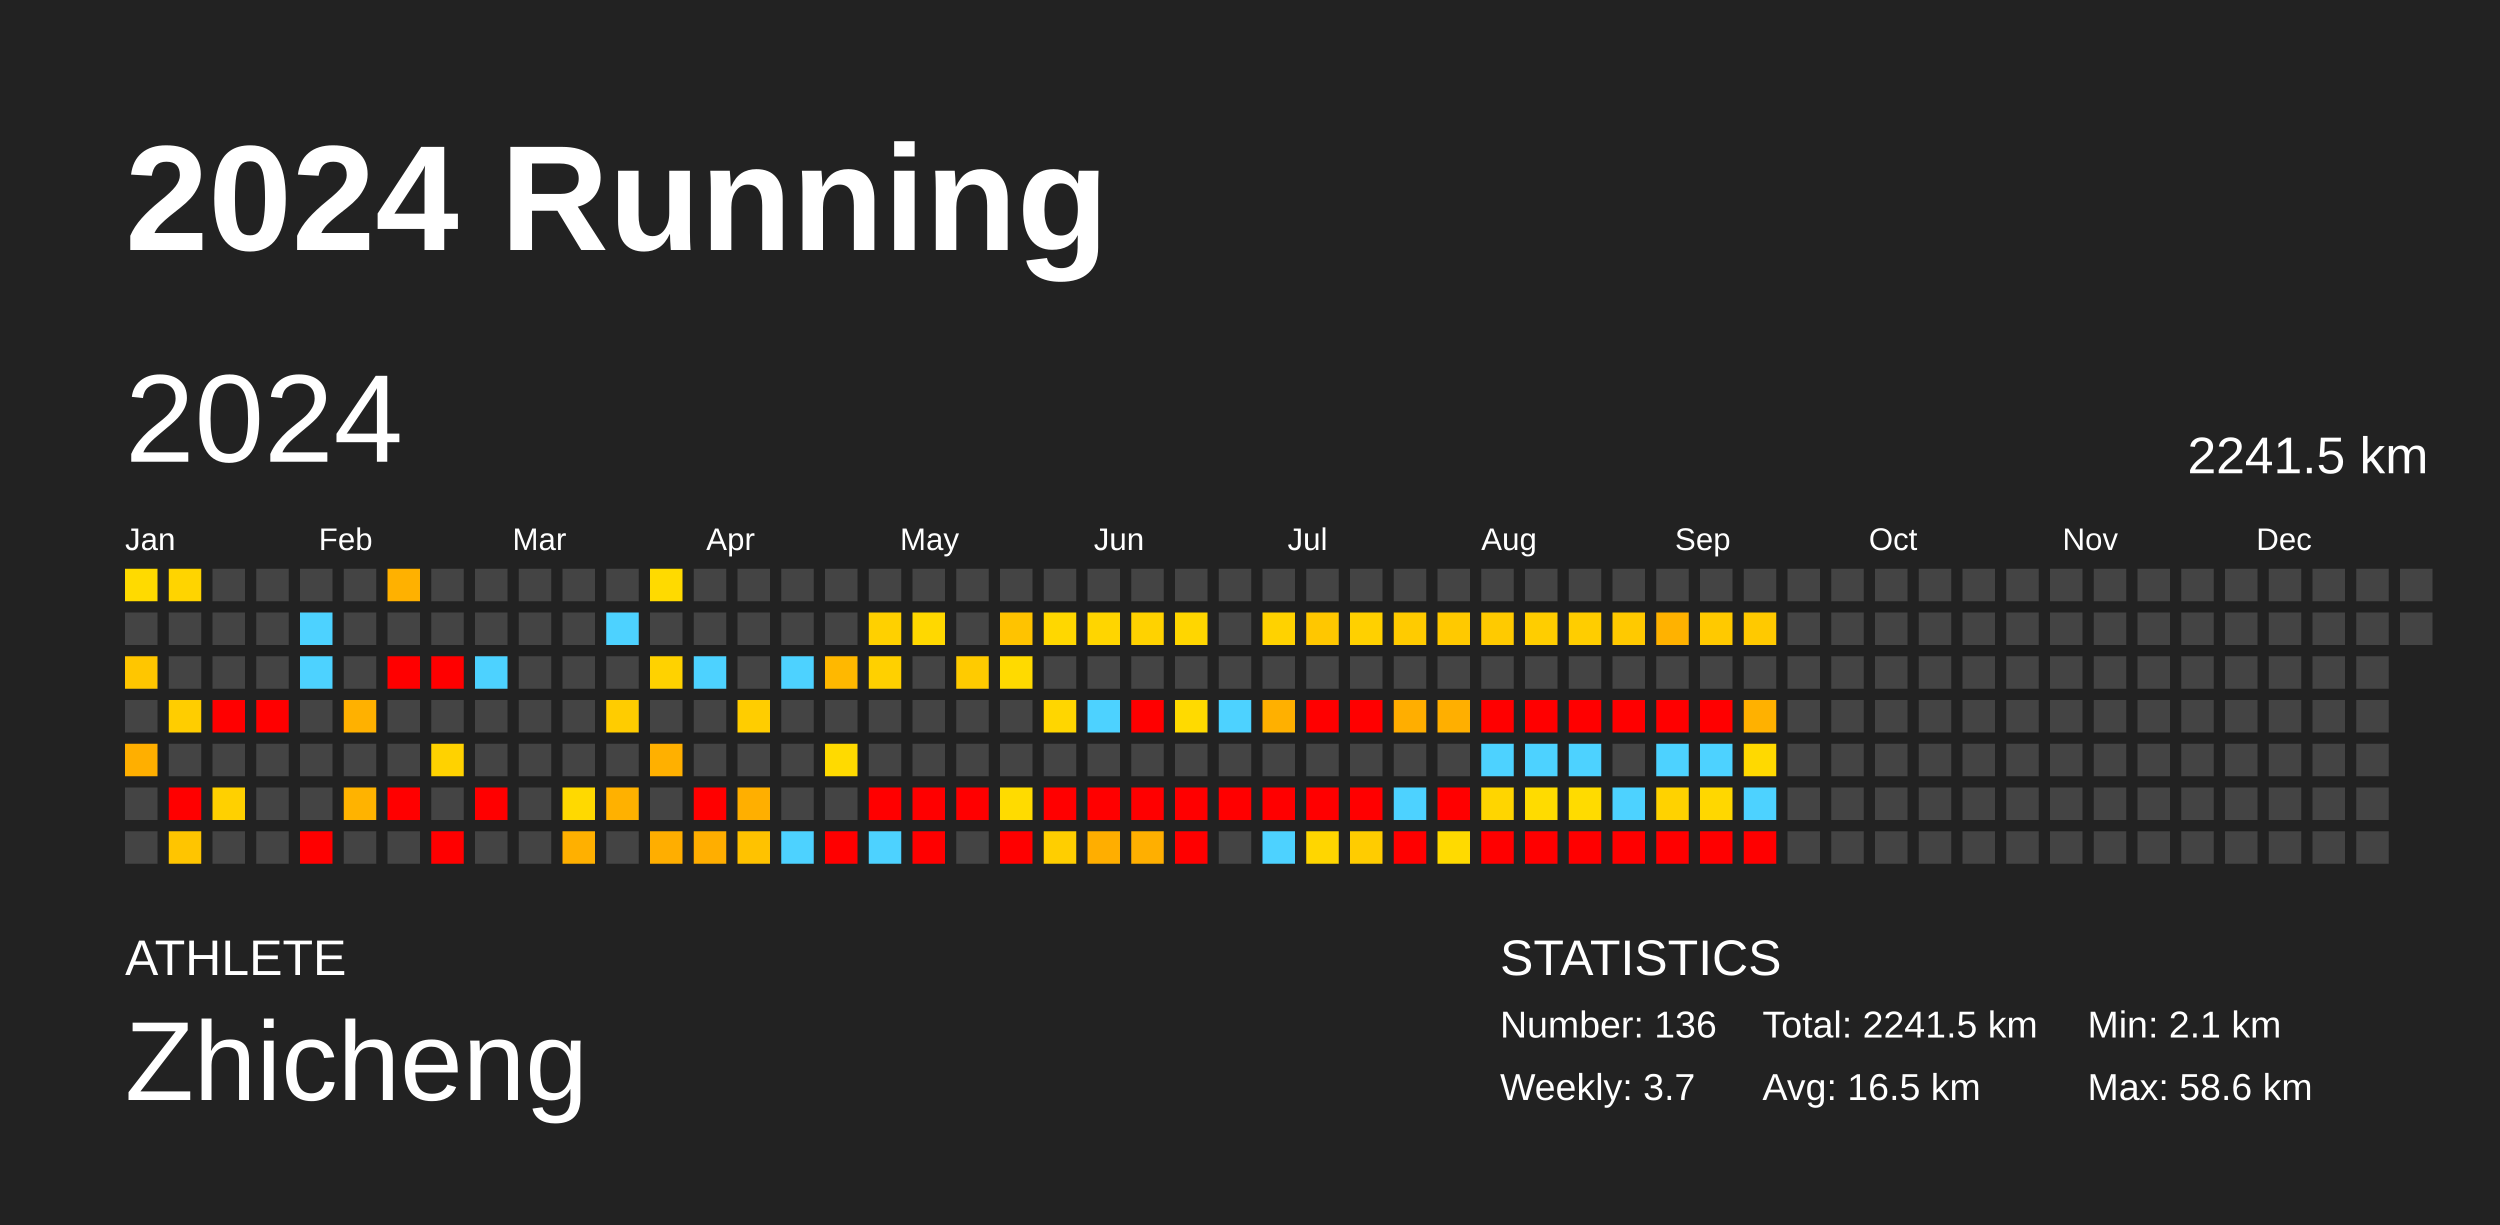
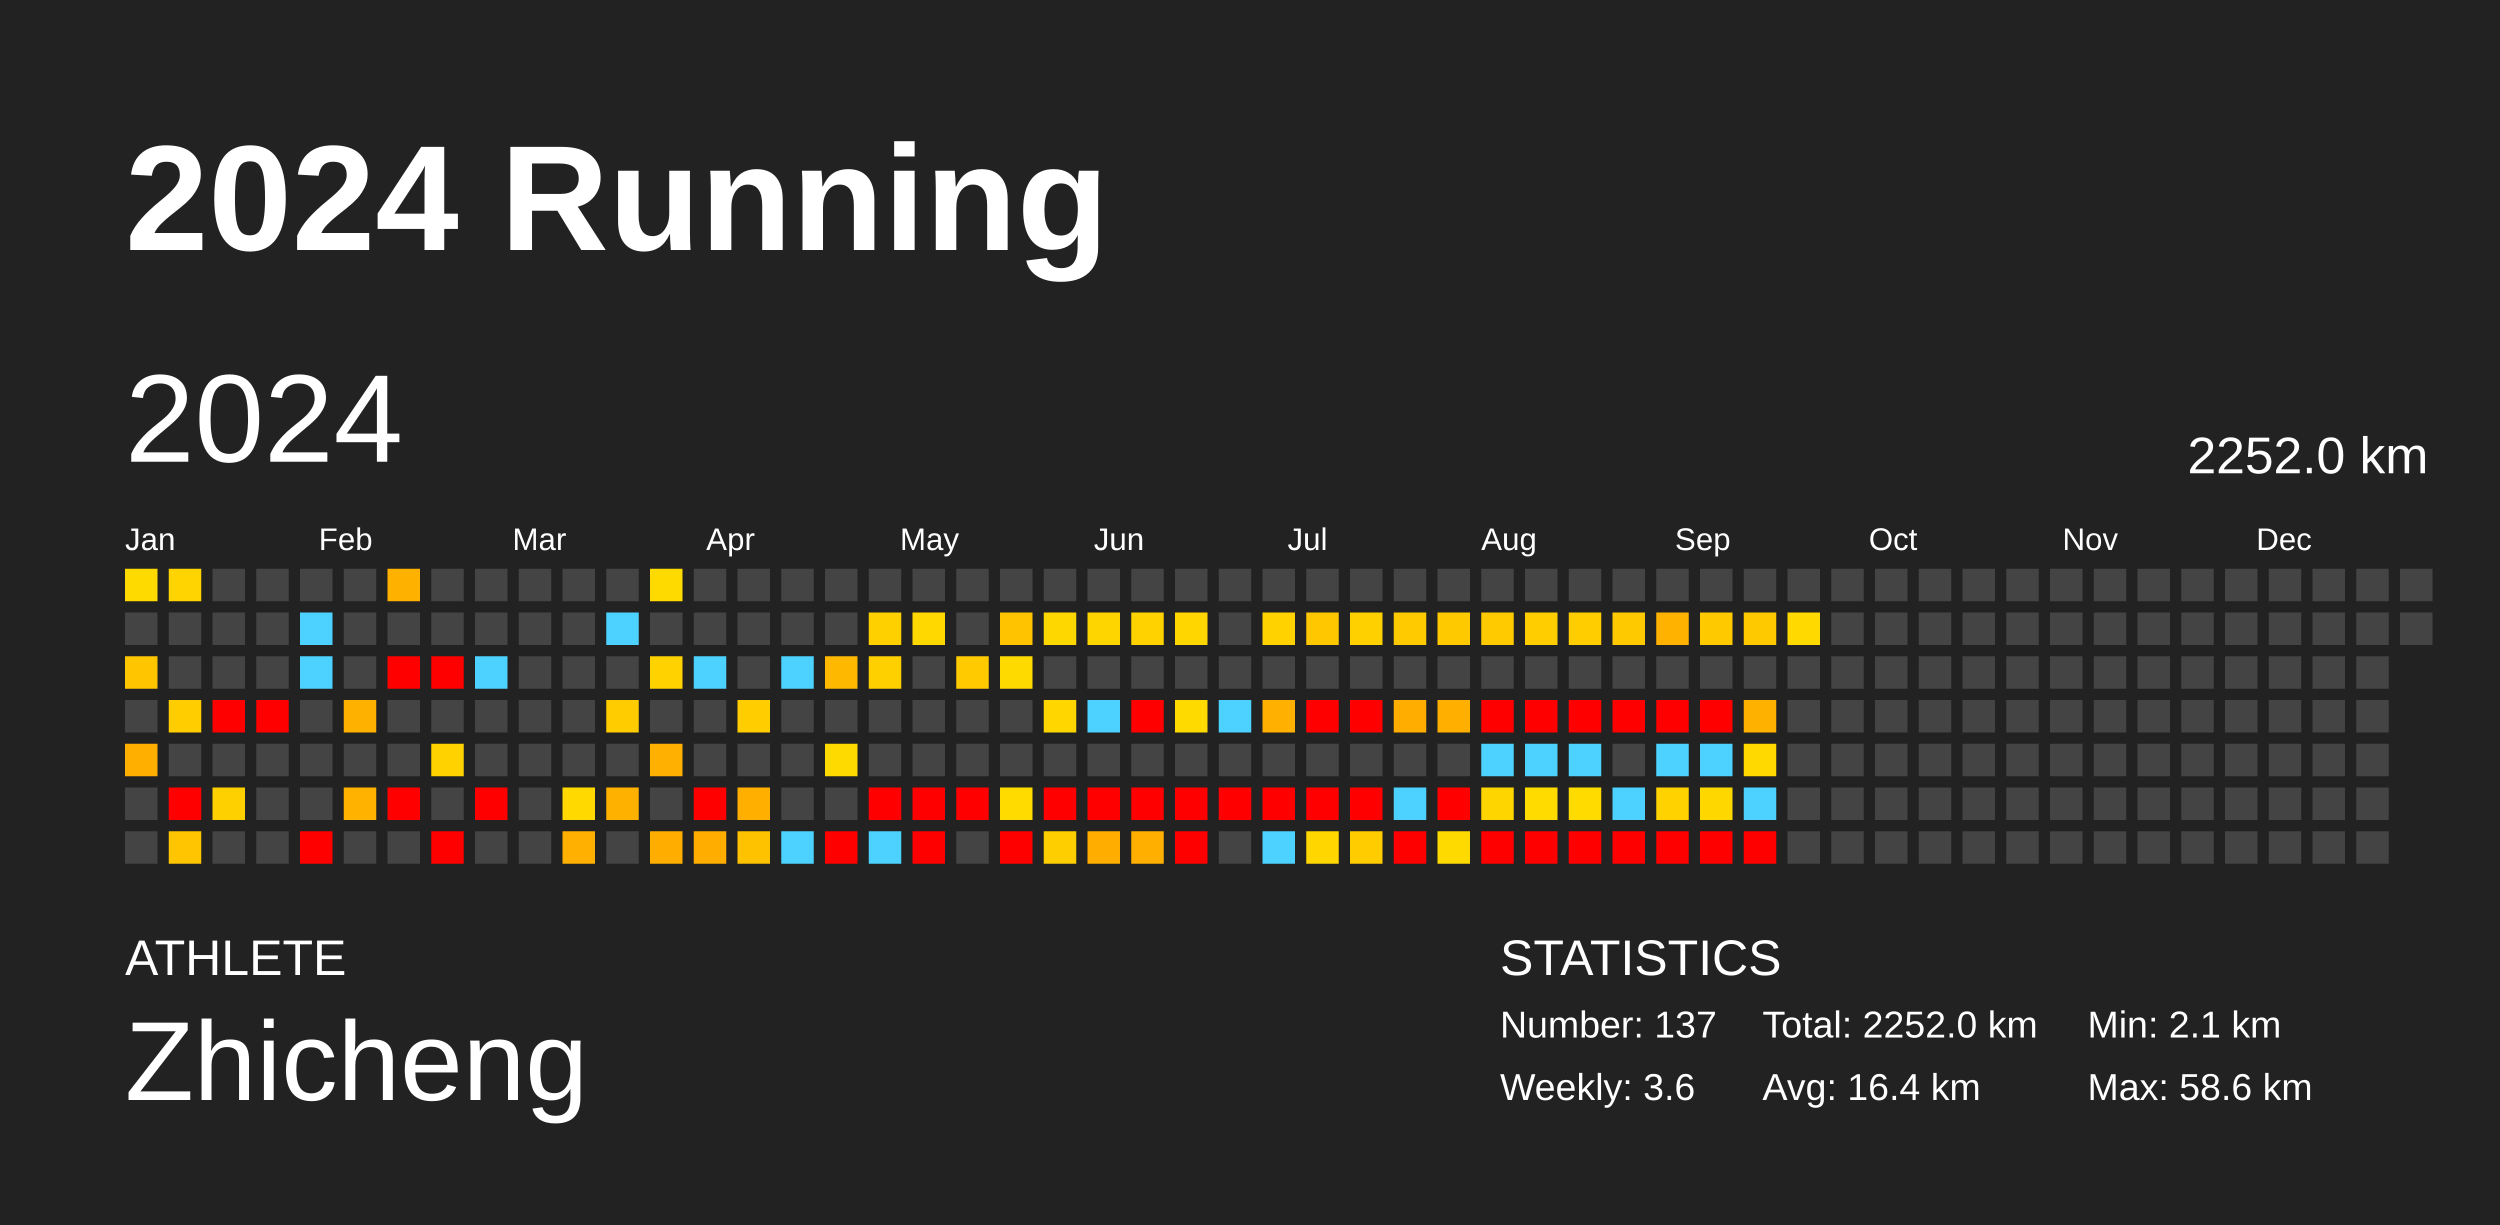
<svg xmlns="http://www.w3.org/2000/svg" baseProfile="full" height="98mm" version="1.1" viewBox="0,0,200,98" width="200mm">
  <defs />
  <rect fill="#222222" height="98" width="200" x="0" y="0" />
  <text fill="#FFFFFF" style="font-size:12px; font-family:Arial; font-weight:bold;" x="10" y="20">2024 Running</text>
  <text fill="#FFFFFF" style="font-size:4px; font-family:Arial" x="10" y="78">ATHLETE</text>
  <text fill="#FFFFFF" style="font-size:9px; font-family:Arial" x="10" y="88">Zhicheng</text>
  <text fill="#FFFFFF" style="font-size:4px; font-family:Arial" x="120" y="78">STATISTICS</text>
-   <text fill="#FFFFFF" style="font-size:3px; font-family:Arial" x="120" y="83">Number: 136</text>
-   <text fill="#FFFFFF" style="font-size:3px; font-family:Arial" x="120" y="88">Weekly: 3.7</text>
-   <text fill="#FFFFFF" style="font-size:3px; font-family:Arial" x="141" y="83">Total: 2241.5 km</text>
-   <text fill="#FFFFFF" style="font-size:3px; font-family:Arial" x="141" y="88">Avg: 16.5 km</text>
+   <text fill="#FFFFFF" style="font-size:3px; font-family:Arial" x="120" y="83">Number: 137</text>
+   <text fill="#FFFFFF" style="font-size:3px; font-family:Arial" x="120" y="88">Weekly: 3.6</text>
+   <text fill="#FFFFFF" style="font-size:3px; font-family:Arial" x="141" y="83">Total: 2252.0 km</text>
+   <text fill="#FFFFFF" style="font-size:3px; font-family:Arial" x="141" y="88">Avg: 16.4 km</text>
  <text fill="#FFFFFF" style="font-size:3px; font-family:Arial" x="167" y="83">Min: 2.1 km</text>
  <text fill="#FFFFFF" style="font-size:3px; font-family:Arial" x="167" y="88">Max: 58.6 km</text>
  <text dominant-baseline="hanging" fill="#FFFFFF" style="font-size:10.0px; font-family:Arial;" x="10" y="30">2024</text>
-   <text dominant-baseline="hanging" fill="#FFFFFF" style="font-size:4.125px; font-family:Arial;" x="175" y="35">2241.5 km</text>
+   <text dominant-baseline="hanging" fill="#FFFFFF" style="font-size:4.125px; font-family:Arial;" x="175" y="35">2252.0 km</text>
  <text fill="#FFFFFF" style="font-size:2.5px; font-family:Arial" x="10.0" y="44">Jan</text>
  <text fill="#FFFFFF" style="font-size:2.5px; font-family:Arial" x="25.5" y="44">Feb</text>
  <text fill="#FFFFFF" style="font-size:2.5px; font-family:Arial" x="41.0" y="44">Mar</text>
  <text fill="#FFFFFF" style="font-size:2.5px; font-family:Arial" x="56.5" y="44">Apr</text>
  <text fill="#FFFFFF" style="font-size:2.5px; font-family:Arial" x="72.0" y="44">May</text>
  <text fill="#FFFFFF" style="font-size:2.5px; font-family:Arial" x="87.5" y="44">Jun</text>
  <text fill="#FFFFFF" style="font-size:2.5px; font-family:Arial" x="103.0" y="44">Jul</text>
  <text fill="#FFFFFF" style="font-size:2.5px; font-family:Arial" x="118.5" y="44">Aug</text>
  <text fill="#FFFFFF" style="font-size:2.5px; font-family:Arial" x="134.0" y="44">Sep</text>
  <text fill="#FFFFFF" style="font-size:2.5px; font-family:Arial" x="149.5" y="44">Oct</text>
  <text fill="#FFFFFF" style="font-size:2.5px; font-family:Arial" x="165.0" y="44">Nov</text>
  <text fill="#FFFFFF" style="font-size:2.5px; font-family:Arial" x="180.5" y="44">Dec</text>
  <rect fill="#ffda00" height="2.6" width="2.6" x="10.0" y="45.5" />
  <rect fill="#444444" height="2.6" width="2.6" x="10.0" y="49.0" />
  <rect fill="#ffc600" height="2.6" width="2.6" x="10.0" y="52.5" />
  <rect fill="#444444" height="2.6" width="2.6" x="10.0" y="56.0" />
  <rect fill="#ffaf00" height="2.6" width="2.6" x="10.0" y="59.5" />
  <rect fill="#444444" height="2.6" width="2.6" x="10.0" y="63.0" />
  <rect fill="#444444" height="2.6" width="2.6" x="10.0" y="66.5" />
  <rect fill="#ffd400" height="2.6" width="2.6" x="13.5" y="45.5" />
  <rect fill="#444444" height="2.6" width="2.6" x="13.5" y="49.0" />
  <rect fill="#444444" height="2.6" width="2.6" x="13.5" y="52.5" />
  <rect fill="#ffcd00" height="2.6" width="2.6" x="13.5" y="56.0" />
  <rect fill="#444444" height="2.6" width="2.6" x="13.5" y="59.5" />
  <rect fill="red" height="2.6" width="2.6" x="13.5" y="63.0" />
  <rect fill="#ffc500" height="2.6" width="2.6" x="13.5" y="66.5" />
  <rect fill="#444444" height="2.6" width="2.6" x="17.0" y="45.5" />
  <rect fill="#444444" height="2.6" width="2.6" x="17.0" y="49.0" />
  <rect fill="#444444" height="2.6" width="2.6" x="17.0" y="52.5" />
  <rect fill="red" height="2.6" width="2.6" x="17.0" y="56.0" />
  <rect fill="#444444" height="2.6" width="2.6" x="17.0" y="59.5" />
  <rect fill="#ffd000" height="2.6" width="2.6" x="17.0" y="63.0" />
  <rect fill="#444444" height="2.6" width="2.6" x="17.0" y="66.5" />
  <rect fill="#444444" height="2.6" width="2.6" x="20.5" y="45.5" />
  <rect fill="#444444" height="2.6" width="2.6" x="20.5" y="49.0" />
  <rect fill="#444444" height="2.6" width="2.6" x="20.5" y="52.5" />
  <rect fill="red" height="2.6" width="2.6" x="20.5" y="56.0" />
  <rect fill="#444444" height="2.6" width="2.6" x="20.5" y="59.5" />
  <rect fill="#444444" height="2.6" width="2.6" x="20.5" y="63.0" />
  <rect fill="#444444" height="2.6" width="2.6" x="20.5" y="66.5" />
  <rect fill="#444444" height="2.6" width="2.6" x="24.0" y="45.5" />
  <rect fill="#4dd2ff" height="2.6" width="2.6" x="24.0" y="49.0" />
  <rect fill="#4dd2ff" height="2.6" width="2.6" x="24.0" y="52.5" />
  <rect fill="#444444" height="2.6" width="2.6" x="24.0" y="56.0" />
  <rect fill="#444444" height="2.6" width="2.6" x="24.0" y="59.5" />
  <rect fill="#444444" height="2.6" width="2.6" x="24.0" y="63.0" />
  <rect fill="red" height="2.6" width="2.6" x="24.0" y="66.5" />
  <rect fill="#444444" height="2.6" width="2.6" x="27.5" y="45.5" />
  <rect fill="#444444" height="2.6" width="2.6" x="27.5" y="49.0" />
  <rect fill="#444444" height="2.6" width="2.6" x="27.5" y="52.5" />
  <rect fill="#ffb100" height="2.6" width="2.6" x="27.5" y="56.0" />
  <rect fill="#444444" height="2.6" width="2.6" x="27.5" y="59.5" />
  <rect fill="#ffb300" height="2.6" width="2.6" x="27.5" y="63.0" />
  <rect fill="#444444" height="2.6" width="2.6" x="27.5" y="66.5" />
  <rect fill="#ffb100" height="2.6" width="2.6" x="31.0" y="45.5" />
  <rect fill="#444444" height="2.6" width="2.6" x="31.0" y="49.0" />
  <rect fill="red" height="2.6" width="2.6" x="31.0" y="52.5" />
  <rect fill="#444444" height="2.6" width="2.6" x="31.0" y="56.0" />
  <rect fill="#444444" height="2.6" width="2.6" x="31.0" y="59.5" />
  <rect fill="red" height="2.6" width="2.6" x="31.0" y="63.0" />
  <rect fill="#444444" height="2.6" width="2.6" x="31.0" y="66.5" />
  <rect fill="#444444" height="2.6" width="2.6" x="34.5" y="45.5" />
  <rect fill="#444444" height="2.6" width="2.6" x="34.5" y="49.0" />
  <rect fill="red" height="2.6" width="2.6" x="34.5" y="52.5" />
  <rect fill="#444444" height="2.6" width="2.6" x="34.5" y="56.0" />
  <rect fill="#ffd200" height="2.6" width="2.6" x="34.5" y="59.5" />
  <rect fill="#444444" height="2.6" width="2.6" x="34.5" y="63.0" />
  <rect fill="red" height="2.6" width="2.6" x="34.5" y="66.5" />
  <rect fill="#444444" height="2.6" width="2.6" x="38.0" y="45.5" />
  <rect fill="#444444" height="2.6" width="2.6" x="38.0" y="49.0" />
  <rect fill="#4dd2ff" height="2.6" width="2.6" x="38.0" y="52.5" />
  <rect fill="#444444" height="2.6" width="2.6" x="38.0" y="56.0" />
  <rect fill="#444444" height="2.6" width="2.6" x="38.0" y="59.5" />
  <rect fill="red" height="2.6" width="2.6" x="38.0" y="63.0" />
  <rect fill="#444444" height="2.6" width="2.6" x="38.0" y="66.5" />
  <rect fill="#444444" height="2.6" width="2.6" x="41.5" y="45.5" />
  <rect fill="#444444" height="2.6" width="2.6" x="41.5" y="49.0" />
  <rect fill="#444444" height="2.6" width="2.6" x="41.5" y="52.5" />
  <rect fill="#444444" height="2.6" width="2.6" x="41.5" y="56.0" />
  <rect fill="#444444" height="2.6" width="2.6" x="41.5" y="59.5" />
  <rect fill="#444444" height="2.6" width="2.6" x="41.5" y="63.0" />
  <rect fill="#444444" height="2.6" width="2.6" x="41.5" y="66.5" />
  <rect fill="#444444" height="2.6" width="2.6" x="45.0" y="45.5" />
  <rect fill="#444444" height="2.6" width="2.6" x="45.0" y="49.0" />
  <rect fill="#444444" height="2.6" width="2.6" x="45.0" y="52.5" />
  <rect fill="#444444" height="2.6" width="2.6" x="45.0" y="56.0" />
  <rect fill="#444444" height="2.6" width="2.6" x="45.0" y="59.5" />
  <rect fill="#ffd900" height="2.6" width="2.6" x="45.0" y="63.0" />
  <rect fill="#ffb000" height="2.6" width="2.6" x="45.0" y="66.5" />
  <rect fill="#444444" height="2.6" width="2.6" x="48.5" y="45.5" />
  <rect fill="#4dd2ff" height="2.6" width="2.6" x="48.5" y="49.0" />
  <rect fill="#444444" height="2.6" width="2.6" x="48.5" y="52.5" />
  <rect fill="#ffcc00" height="2.6" width="2.6" x="48.5" y="56.0" />
  <rect fill="#444444" height="2.6" width="2.6" x="48.5" y="59.5" />
  <rect fill="#ffb100" height="2.6" width="2.6" x="48.5" y="63.0" />
  <rect fill="#444444" height="2.6" width="2.6" x="48.5" y="66.5" />
  <rect fill="#ffda00" height="2.6" width="2.6" x="52.0" y="45.5" />
  <rect fill="#444444" height="2.6" width="2.6" x="52.0" y="49.0" />
  <rect fill="#ffd200" height="2.6" width="2.6" x="52.0" y="52.5" />
  <rect fill="#444444" height="2.6" width="2.6" x="52.0" y="56.0" />
  <rect fill="#ffb000" height="2.6" width="2.6" x="52.0" y="59.5" />
  <rect fill="#444444" height="2.6" width="2.6" x="52.0" y="63.0" />
  <rect fill="#ffae00" height="2.6" width="2.6" x="52.0" y="66.5" />
  <rect fill="#444444" height="2.6" width="2.6" x="55.5" y="45.5" />
  <rect fill="#444444" height="2.6" width="2.6" x="55.5" y="49.0" />
  <rect fill="#4dd2ff" height="2.6" width="2.6" x="55.5" y="52.5" />
  <rect fill="#444444" height="2.6" width="2.6" x="55.5" y="56.0" />
  <rect fill="#444444" height="2.6" width="2.6" x="55.5" y="59.5" />
  <rect fill="red" height="2.6" width="2.6" x="55.5" y="63.0" />
  <rect fill="#ffae00" height="2.6" width="2.6" x="55.5" y="66.5" />
  <rect fill="#444444" height="2.6" width="2.6" x="59.0" y="45.5" />
  <rect fill="#444444" height="2.6" width="2.6" x="59.0" y="49.0" />
  <rect fill="#444444" height="2.6" width="2.6" x="59.0" y="52.5" />
  <rect fill="#ffcd00" height="2.6" width="2.6" x="59.0" y="56.0" />
  <rect fill="#444444" height="2.6" width="2.6" x="59.0" y="59.5" />
  <rect fill="#ffaf00" height="2.6" width="2.6" x="59.0" y="63.0" />
  <rect fill="#ffc200" height="2.6" width="2.6" x="59.0" y="66.5" />
  <rect fill="#444444" height="2.6" width="2.6" x="62.5" y="45.5" />
  <rect fill="#444444" height="2.6" width="2.6" x="62.5" y="49.0" />
  <rect fill="#4dd2ff" height="2.6" width="2.6" x="62.5" y="52.5" />
  <rect fill="#444444" height="2.6" width="2.6" x="62.5" y="56.0" />
  <rect fill="#444444" height="2.6" width="2.6" x="62.5" y="59.5" />
  <rect fill="#444444" height="2.6" width="2.6" x="62.5" y="63.0" />
  <rect fill="#4dd2ff" height="2.6" width="2.6" x="62.5" y="66.5" />
  <rect fill="#444444" height="2.6" width="2.6" x="66.0" y="45.5" />
  <rect fill="#444444" height="2.6" width="2.6" x="66.0" y="49.0" />
  <rect fill="#ffb800" height="2.6" width="2.6" x="66.0" y="52.5" />
  <rect fill="#444444" height="2.6" width="2.6" x="66.0" y="56.0" />
  <rect fill="#ffda00" height="2.6" width="2.6" x="66.0" y="59.5" />
  <rect fill="#444444" height="2.6" width="2.6" x="66.0" y="63.0" />
  <rect fill="red" height="2.6" width="2.6" x="66.0" y="66.5" />
  <rect fill="#444444" height="2.6" width="2.6" x="69.5" y="45.5" />
  <rect fill="#ffd000" height="2.6" width="2.6" x="69.5" y="49.0" />
  <rect fill="#ffd000" height="2.6" width="2.6" x="69.5" y="52.5" />
  <rect fill="#444444" height="2.6" width="2.6" x="69.5" y="56.0" />
  <rect fill="#444444" height="2.6" width="2.6" x="69.5" y="59.5" />
  <rect fill="red" height="2.6" width="2.6" x="69.5" y="63.0" />
  <rect fill="#4dd2ff" height="2.6" width="2.6" x="69.5" y="66.5" />
  <rect fill="#444444" height="2.6" width="2.6" x="73.0" y="45.5" />
  <rect fill="#ffd800" height="2.6" width="2.6" x="73.0" y="49.0" />
  <rect fill="#444444" height="2.6" width="2.6" x="73.0" y="52.5" />
  <rect fill="#444444" height="2.6" width="2.6" x="73.0" y="56.0" />
  <rect fill="#444444" height="2.6" width="2.6" x="73.0" y="59.5" />
  <rect fill="red" height="2.6" width="2.6" x="73.0" y="63.0" />
  <rect fill="red" height="2.6" width="2.6" x="73.0" y="66.5" />
  <rect fill="#444444" height="2.6" width="2.6" x="76.5" y="45.5" />
  <rect fill="#444444" height="2.6" width="2.6" x="76.5" y="49.0" />
  <rect fill="#ffcb00" height="2.6" width="2.6" x="76.5" y="52.5" />
  <rect fill="#444444" height="2.6" width="2.6" x="76.5" y="56.0" />
  <rect fill="#444444" height="2.6" width="2.6" x="76.5" y="59.5" />
  <rect fill="red" height="2.6" width="2.6" x="76.5" y="63.0" />
  <rect fill="#444444" height="2.6" width="2.6" x="76.5" y="66.5" />
  <rect fill="#444444" height="2.6" width="2.6" x="80.0" y="45.5" />
  <rect fill="#ffc300" height="2.6" width="2.6" x="80.0" y="49.0" />
  <rect fill="#ffda00" height="2.6" width="2.6" x="80.0" y="52.5" />
  <rect fill="#444444" height="2.6" width="2.6" x="80.0" y="56.0" />
  <rect fill="#444444" height="2.6" width="2.6" x="80.0" y="59.5" />
  <rect fill="#ffdb00" height="2.6" width="2.6" x="80.0" y="63.0" />
  <rect fill="red" height="2.6" width="2.6" x="80.0" y="66.5" />
  <rect fill="#444444" height="2.6" width="2.6" x="83.5" y="45.5" />
  <rect fill="#ffd700" height="2.6" width="2.6" x="83.5" y="49.0" />
  <rect fill="#444444" height="2.6" width="2.6" x="83.5" y="52.5" />
  <rect fill="#ffd600" height="2.6" width="2.6" x="83.5" y="56.0" />
  <rect fill="#444444" height="2.6" width="2.6" x="83.5" y="59.5" />
  <rect fill="red" height="2.6" width="2.6" x="83.5" y="63.0" />
  <rect fill="#ffce00" height="2.6" width="2.6" x="83.5" y="66.5" />
  <rect fill="#444444" height="2.6" width="2.6" x="87.0" y="45.5" />
  <rect fill="#ffd500" height="2.6" width="2.6" x="87.0" y="49.0" />
  <rect fill="#444444" height="2.6" width="2.6" x="87.0" y="52.5" />
  <rect fill="#4dd2ff" height="2.6" width="2.6" x="87.0" y="56.0" />
  <rect fill="#444444" height="2.6" width="2.6" x="87.0" y="59.5" />
  <rect fill="red" height="2.6" width="2.6" x="87.0" y="63.0" />
  <rect fill="#ffae00" height="2.6" width="2.6" x="87.0" y="66.5" />
  <rect fill="#444444" height="2.6" width="2.6" x="90.5" y="45.5" />
  <rect fill="#ffd200" height="2.6" width="2.6" x="90.5" y="49.0" />
  <rect fill="#444444" height="2.6" width="2.6" x="90.5" y="52.5" />
  <rect fill="red" height="2.6" width="2.6" x="90.5" y="56.0" />
  <rect fill="#444444" height="2.6" width="2.6" x="90.5" y="59.5" />
  <rect fill="red" height="2.6" width="2.6" x="90.5" y="63.0" />
  <rect fill="#ffaf00" height="2.6" width="2.6" x="90.5" y="66.5" />
  <rect fill="#444444" height="2.6" width="2.6" x="94.0" y="45.5" />
  <rect fill="#ffd600" height="2.6" width="2.6" x="94.0" y="49.0" />
  <rect fill="#444444" height="2.6" width="2.6" x="94.0" y="52.5" />
  <rect fill="#ffda00" height="2.6" width="2.6" x="94.0" y="56.0" />
  <rect fill="#444444" height="2.6" width="2.6" x="94.0" y="59.5" />
  <rect fill="red" height="2.6" width="2.6" x="94.0" y="63.0" />
  <rect fill="red" height="2.6" width="2.6" x="94.0" y="66.5" />
  <rect fill="#444444" height="2.6" width="2.6" x="97.5" y="45.5" />
  <rect fill="#444444" height="2.6" width="2.6" x="97.5" y="49.0" />
  <rect fill="#444444" height="2.6" width="2.6" x="97.5" y="52.5" />
  <rect fill="#4dd2ff" height="2.6" width="2.6" x="97.5" y="56.0" />
  <rect fill="#444444" height="2.6" width="2.6" x="97.5" y="59.5" />
  <rect fill="red" height="2.6" width="2.6" x="97.5" y="63.0" />
  <rect fill="#444444" height="2.6" width="2.6" x="97.5" y="66.5" />
  <rect fill="#444444" height="2.6" width="2.6" x="101.0" y="45.5" />
  <rect fill="#ffd200" height="2.6" width="2.6" x="101.0" y="49.0" />
  <rect fill="#444444" height="2.6" width="2.6" x="101.0" y="52.5" />
  <rect fill="#ffb000" height="2.6" width="2.6" x="101.0" y="56.0" />
  <rect fill="#444444" height="2.6" width="2.6" x="101.0" y="59.5" />
  <rect fill="red" height="2.6" width="2.6" x="101.0" y="63.0" />
  <rect fill="#4dd2ff" height="2.6" width="2.6" x="101.0" y="66.5" />
  <rect fill="#444444" height="2.6" width="2.6" x="104.5" y="45.5" />
  <rect fill="#ffc700" height="2.6" width="2.6" x="104.5" y="49.0" />
  <rect fill="#444444" height="2.6" width="2.6" x="104.5" y="52.5" />
  <rect fill="red" height="2.6" width="2.6" x="104.5" y="56.0" />
  <rect fill="#444444" height="2.6" width="2.6" x="104.5" y="59.5" />
  <rect fill="red" height="2.6" width="2.6" x="104.5" y="63.0" />
  <rect fill="#ffd600" height="2.6" width="2.6" x="104.5" y="66.5" />
  <rect fill="#444444" height="2.6" width="2.6" x="108.0" y="45.5" />
  <rect fill="#ffd000" height="2.6" width="2.6" x="108.0" y="49.0" />
  <rect fill="#444444" height="2.6" width="2.6" x="108.0" y="52.5" />
  <rect fill="red" height="2.6" width="2.6" x="108.0" y="56.0" />
  <rect fill="#444444" height="2.6" width="2.6" x="108.0" y="59.5" />
  <rect fill="red" height="2.6" width="2.6" x="108.0" y="63.0" />
  <rect fill="#ffcc00" height="2.6" width="2.6" x="108.0" y="66.5" />
  <rect fill="#444444" height="2.6" width="2.6" x="111.5" y="45.5" />
  <rect fill="#ffcb00" height="2.6" width="2.6" x="111.5" y="49.0" />
  <rect fill="#444444" height="2.6" width="2.6" x="111.5" y="52.5" />
  <rect fill="#ffae00" height="2.6" width="2.6" x="111.5" y="56.0" />
  <rect fill="#444444" height="2.6" width="2.6" x="111.5" y="59.5" />
  <rect fill="#4dd2ff" height="2.6" width="2.6" x="111.5" y="63.0" />
  <rect fill="red" height="2.6" width="2.6" x="111.5" y="66.5" />
  <rect fill="#444444" height="2.6" width="2.6" x="115.0" y="45.5" />
  <rect fill="#ffc900" height="2.6" width="2.6" x="115.0" y="49.0" />
  <rect fill="#444444" height="2.6" width="2.6" x="115.0" y="52.5" />
  <rect fill="#ffaf00" height="2.6" width="2.6" x="115.0" y="56.0" />
  <rect fill="#444444" height="2.6" width="2.6" x="115.0" y="59.5" />
  <rect fill="red" height="2.6" width="2.6" x="115.0" y="63.0" />
  <rect fill="#ffda00" height="2.6" width="2.6" x="115.0" y="66.5" />
  <rect fill="#444444" height="2.6" width="2.6" x="118.5" y="45.5" />
  <rect fill="#ffca00" height="2.6" width="2.6" x="118.5" y="49.0" />
  <rect fill="#444444" height="2.6" width="2.6" x="118.5" y="52.5" />
  <rect fill="red" height="2.6" width="2.6" x="118.5" y="56.0" />
  <rect fill="#4dd2ff" height="2.6" width="2.6" x="118.5" y="59.5" />
  <rect fill="#ffd500" height="2.6" width="2.6" x="118.5" y="63.0" />
  <rect fill="red" height="2.6" width="2.6" x="118.5" y="66.5" />
  <rect fill="#444444" height="2.6" width="2.6" x="122.0" y="45.5" />
  <rect fill="#ffcd00" height="2.6" width="2.6" x="122.0" y="49.0" />
  <rect fill="#444444" height="2.6" width="2.6" x="122.0" y="52.5" />
  <rect fill="red" height="2.6" width="2.6" x="122.0" y="56.0" />
  <rect fill="#4dd2ff" height="2.6" width="2.6" x="122.0" y="59.5" />
  <rect fill="#ffdb00" height="2.6" width="2.6" x="122.0" y="63.0" />
  <rect fill="red" height="2.6" width="2.6" x="122.0" y="66.5" />
  <rect fill="#444444" height="2.6" width="2.6" x="125.5" y="45.5" />
  <rect fill="#ffcd00" height="2.6" width="2.6" x="125.5" y="49.0" />
  <rect fill="#444444" height="2.6" width="2.6" x="125.5" y="52.5" />
  <rect fill="red" height="2.6" width="2.6" x="125.5" y="56.0" />
  <rect fill="#4dd2ff" height="2.6" width="2.6" x="125.5" y="59.5" />
  <rect fill="#ffdb00" height="2.6" width="2.6" x="125.5" y="63.0" />
  <rect fill="red" height="2.6" width="2.6" x="125.5" y="66.5" />
  <rect fill="#444444" height="2.6" width="2.6" x="129.0" y="45.5" />
  <rect fill="#ffc900" height="2.6" width="2.6" x="129.0" y="49.0" />
  <rect fill="#444444" height="2.6" width="2.6" x="129.0" y="52.5" />
  <rect fill="red" height="2.6" width="2.6" x="129.0" y="56.0" />
  <rect fill="#444444" height="2.6" width="2.6" x="129.0" y="59.5" />
  <rect fill="#4dd2ff" height="2.6" width="2.6" x="129.0" y="63.0" />
  <rect fill="red" height="2.6" width="2.6" x="129.0" y="66.5" />
  <rect fill="#444444" height="2.6" width="2.6" x="132.5" y="45.5" />
  <rect fill="#ffb200" height="2.6" width="2.6" x="132.5" y="49.0" />
  <rect fill="#444444" height="2.6" width="2.6" x="132.5" y="52.5" />
  <rect fill="red" height="2.6" width="2.6" x="132.5" y="56.0" />
  <rect fill="#4dd2ff" height="2.6" width="2.6" x="132.5" y="59.5" />
  <rect fill="#ffd200" height="2.6" width="2.6" x="132.5" y="63.0" />
  <rect fill="red" height="2.6" width="2.6" x="132.5" y="66.5" />
  <rect fill="#444444" height="2.6" width="2.6" x="136.0" y="45.5" />
  <rect fill="#ffc900" height="2.6" width="2.6" x="136.0" y="49.0" />
  <rect fill="#444444" height="2.6" width="2.6" x="136.0" y="52.5" />
  <rect fill="red" height="2.6" width="2.6" x="136.0" y="56.0" />
  <rect fill="#4dd2ff" height="2.6" width="2.6" x="136.0" y="59.5" />
  <rect fill="#ffd700" height="2.6" width="2.6" x="136.0" y="63.0" />
  <rect fill="red" height="2.6" width="2.6" x="136.0" y="66.5" />
  <rect fill="#444444" height="2.6" width="2.6" x="139.5" y="45.5" />
  <rect fill="#ffc900" height="2.6" width="2.6" x="139.5" y="49.0" />
  <rect fill="#444444" height="2.6" width="2.6" x="139.5" y="52.5" />
  <rect fill="#ffb100" height="2.6" width="2.6" x="139.5" y="56.0" />
  <rect fill="#ffd900" height="2.6" width="2.6" x="139.5" y="59.5" />
  <rect fill="#4dd2ff" height="2.6" width="2.6" x="139.5" y="63.0" />
  <rect fill="red" height="2.6" width="2.6" x="139.5" y="66.5" />
  <rect fill="#444444" height="2.6" width="2.6" x="143.0" y="45.5" />
-   <rect fill="#444444" height="2.6" width="2.6" x="143.0" y="49.0" />
+   <rect fill="#ffd900" height="2.6" width="2.6" x="143.0" y="49.0" />
  <rect fill="#444444" height="2.6" width="2.6" x="143.0" y="52.5" />
  <rect fill="#444444" height="2.6" width="2.6" x="143.0" y="56.0" />
  <rect fill="#444444" height="2.6" width="2.6" x="143.0" y="59.5" />
  <rect fill="#444444" height="2.6" width="2.6" x="143.0" y="63.0" />
  <rect fill="#444444" height="2.6" width="2.6" x="143.0" y="66.5" />
  <rect fill="#444444" height="2.6" width="2.6" x="146.5" y="45.5" />
  <rect fill="#444444" height="2.6" width="2.6" x="146.5" y="49.0" />
  <rect fill="#444444" height="2.6" width="2.6" x="146.5" y="52.5" />
  <rect fill="#444444" height="2.6" width="2.6" x="146.5" y="56.0" />
  <rect fill="#444444" height="2.6" width="2.6" x="146.5" y="59.5" />
  <rect fill="#444444" height="2.6" width="2.6" x="146.5" y="63.0" />
  <rect fill="#444444" height="2.6" width="2.6" x="146.5" y="66.5" />
  <rect fill="#444444" height="2.6" width="2.6" x="150.0" y="45.5" />
  <rect fill="#444444" height="2.6" width="2.6" x="150.0" y="49.0" />
  <rect fill="#444444" height="2.6" width="2.6" x="150.0" y="52.5" />
  <rect fill="#444444" height="2.6" width="2.6" x="150.0" y="56.0" />
  <rect fill="#444444" height="2.6" width="2.6" x="150.0" y="59.5" />
  <rect fill="#444444" height="2.6" width="2.6" x="150.0" y="63.0" />
  <rect fill="#444444" height="2.6" width="2.6" x="150.0" y="66.5" />
  <rect fill="#444444" height="2.6" width="2.6" x="153.5" y="45.5" />
  <rect fill="#444444" height="2.6" width="2.6" x="153.5" y="49.0" />
  <rect fill="#444444" height="2.6" width="2.6" x="153.5" y="52.5" />
  <rect fill="#444444" height="2.6" width="2.6" x="153.5" y="56.0" />
  <rect fill="#444444" height="2.6" width="2.6" x="153.5" y="59.5" />
  <rect fill="#444444" height="2.6" width="2.6" x="153.5" y="63.0" />
  <rect fill="#444444" height="2.6" width="2.6" x="153.5" y="66.5" />
  <rect fill="#444444" height="2.6" width="2.6" x="157.0" y="45.5" />
  <rect fill="#444444" height="2.6" width="2.6" x="157.0" y="49.0" />
  <rect fill="#444444" height="2.6" width="2.6" x="157.0" y="52.5" />
  <rect fill="#444444" height="2.6" width="2.6" x="157.0" y="56.0" />
  <rect fill="#444444" height="2.6" width="2.6" x="157.0" y="59.5" />
  <rect fill="#444444" height="2.6" width="2.6" x="157.0" y="63.0" />
  <rect fill="#444444" height="2.6" width="2.6" x="157.0" y="66.5" />
  <rect fill="#444444" height="2.6" width="2.6" x="160.5" y="45.5" />
  <rect fill="#444444" height="2.6" width="2.6" x="160.5" y="49.0" />
  <rect fill="#444444" height="2.6" width="2.6" x="160.5" y="52.5" />
  <rect fill="#444444" height="2.6" width="2.6" x="160.5" y="56.0" />
  <rect fill="#444444" height="2.6" width="2.6" x="160.5" y="59.5" />
  <rect fill="#444444" height="2.6" width="2.6" x="160.5" y="63.0" />
  <rect fill="#444444" height="2.6" width="2.6" x="160.5" y="66.5" />
  <rect fill="#444444" height="2.6" width="2.6" x="164.0" y="45.5" />
  <rect fill="#444444" height="2.6" width="2.6" x="164.0" y="49.0" />
  <rect fill="#444444" height="2.6" width="2.6" x="164.0" y="52.5" />
  <rect fill="#444444" height="2.6" width="2.6" x="164.0" y="56.0" />
  <rect fill="#444444" height="2.6" width="2.6" x="164.0" y="59.5" />
  <rect fill="#444444" height="2.6" width="2.6" x="164.0" y="63.0" />
  <rect fill="#444444" height="2.6" width="2.6" x="164.0" y="66.5" />
  <rect fill="#444444" height="2.6" width="2.6" x="167.5" y="45.5" />
  <rect fill="#444444" height="2.6" width="2.6" x="167.5" y="49.0" />
  <rect fill="#444444" height="2.6" width="2.6" x="167.5" y="52.5" />
  <rect fill="#444444" height="2.6" width="2.6" x="167.5" y="56.0" />
  <rect fill="#444444" height="2.6" width="2.6" x="167.5" y="59.5" />
  <rect fill="#444444" height="2.6" width="2.6" x="167.5" y="63.0" />
  <rect fill="#444444" height="2.6" width="2.6" x="167.5" y="66.5" />
  <rect fill="#444444" height="2.6" width="2.6" x="171.0" y="45.5" />
  <rect fill="#444444" height="2.6" width="2.6" x="171.0" y="49.0" />
  <rect fill="#444444" height="2.6" width="2.6" x="171.0" y="52.5" />
  <rect fill="#444444" height="2.6" width="2.6" x="171.0" y="56.0" />
  <rect fill="#444444" height="2.6" width="2.6" x="171.0" y="59.5" />
  <rect fill="#444444" height="2.6" width="2.6" x="171.0" y="63.0" />
  <rect fill="#444444" height="2.6" width="2.6" x="171.0" y="66.5" />
  <rect fill="#444444" height="2.6" width="2.6" x="174.5" y="45.5" />
  <rect fill="#444444" height="2.6" width="2.6" x="174.5" y="49.0" />
  <rect fill="#444444" height="2.6" width="2.6" x="174.5" y="52.5" />
  <rect fill="#444444" height="2.6" width="2.6" x="174.5" y="56.0" />
  <rect fill="#444444" height="2.6" width="2.6" x="174.5" y="59.5" />
  <rect fill="#444444" height="2.6" width="2.6" x="174.5" y="63.0" />
  <rect fill="#444444" height="2.6" width="2.6" x="174.5" y="66.5" />
  <rect fill="#444444" height="2.6" width="2.6" x="178.0" y="45.5" />
  <rect fill="#444444" height="2.6" width="2.6" x="178.0" y="49.0" />
  <rect fill="#444444" height="2.6" width="2.6" x="178.0" y="52.5" />
  <rect fill="#444444" height="2.6" width="2.6" x="178.0" y="56.0" />
  <rect fill="#444444" height="2.6" width="2.6" x="178.0" y="59.5" />
  <rect fill="#444444" height="2.6" width="2.6" x="178.0" y="63.0" />
  <rect fill="#444444" height="2.6" width="2.6" x="178.0" y="66.5" />
  <rect fill="#444444" height="2.6" width="2.6" x="181.5" y="45.5" />
  <rect fill="#444444" height="2.6" width="2.6" x="181.5" y="49.0" />
  <rect fill="#444444" height="2.6" width="2.6" x="181.5" y="52.5" />
  <rect fill="#444444" height="2.6" width="2.6" x="181.5" y="56.0" />
  <rect fill="#444444" height="2.6" width="2.6" x="181.5" y="59.5" />
  <rect fill="#444444" height="2.6" width="2.6" x="181.5" y="63.0" />
  <rect fill="#444444" height="2.6" width="2.6" x="181.5" y="66.5" />
  <rect fill="#444444" height="2.6" width="2.6" x="185.0" y="45.5" />
  <rect fill="#444444" height="2.6" width="2.6" x="185.0" y="49.0" />
  <rect fill="#444444" height="2.6" width="2.6" x="185.0" y="52.5" />
  <rect fill="#444444" height="2.6" width="2.6" x="185.0" y="56.0" />
  <rect fill="#444444" height="2.6" width="2.6" x="185.0" y="59.5" />
  <rect fill="#444444" height="2.6" width="2.6" x="185.0" y="63.0" />
  <rect fill="#444444" height="2.6" width="2.6" x="185.0" y="66.5" />
  <rect fill="#444444" height="2.6" width="2.6" x="188.5" y="45.5" />
  <rect fill="#444444" height="2.6" width="2.6" x="188.5" y="49.0" />
  <rect fill="#444444" height="2.6" width="2.6" x="188.5" y="52.5" />
  <rect fill="#444444" height="2.6" width="2.6" x="188.5" y="56.0" />
  <rect fill="#444444" height="2.6" width="2.6" x="188.5" y="59.5" />
  <rect fill="#444444" height="2.6" width="2.6" x="188.5" y="63.0" />
  <rect fill="#444444" height="2.6" width="2.6" x="188.5" y="66.5" />
  <rect fill="#444444" height="2.6" width="2.6" x="192.0" y="45.5" />
  <rect fill="#444444" height="2.6" width="2.6" x="192.0" y="49.0" />
</svg>
